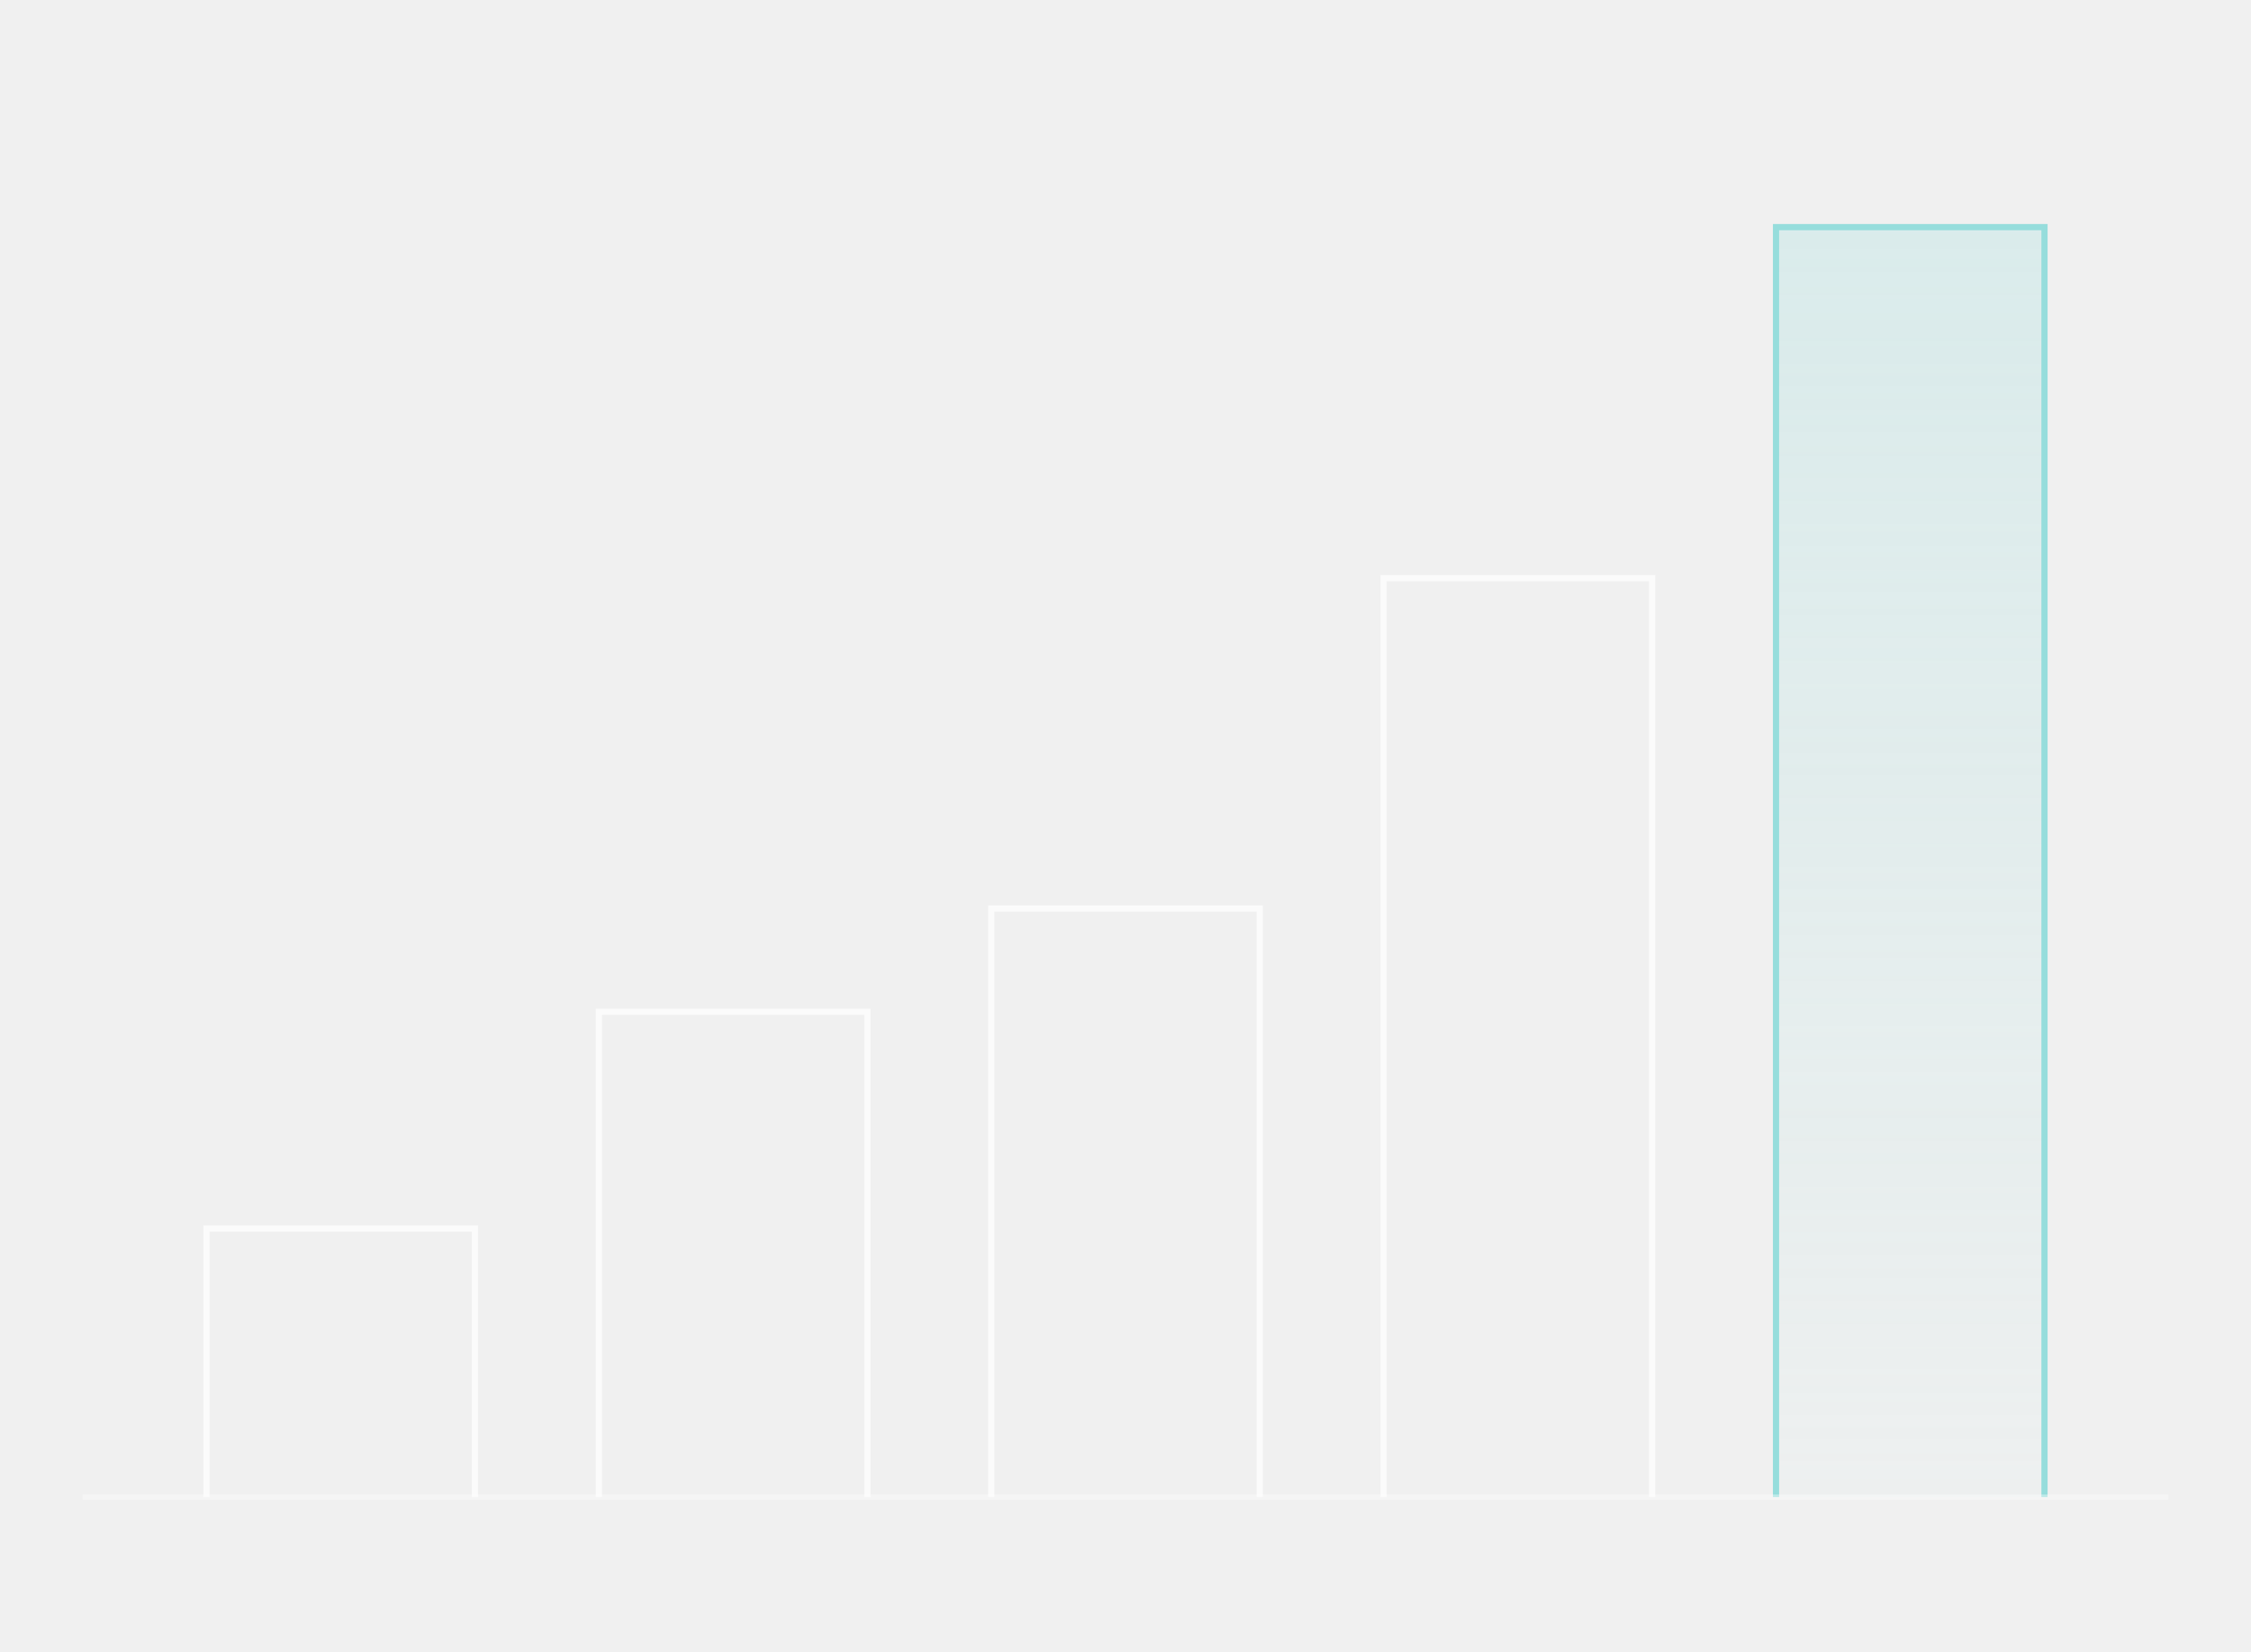
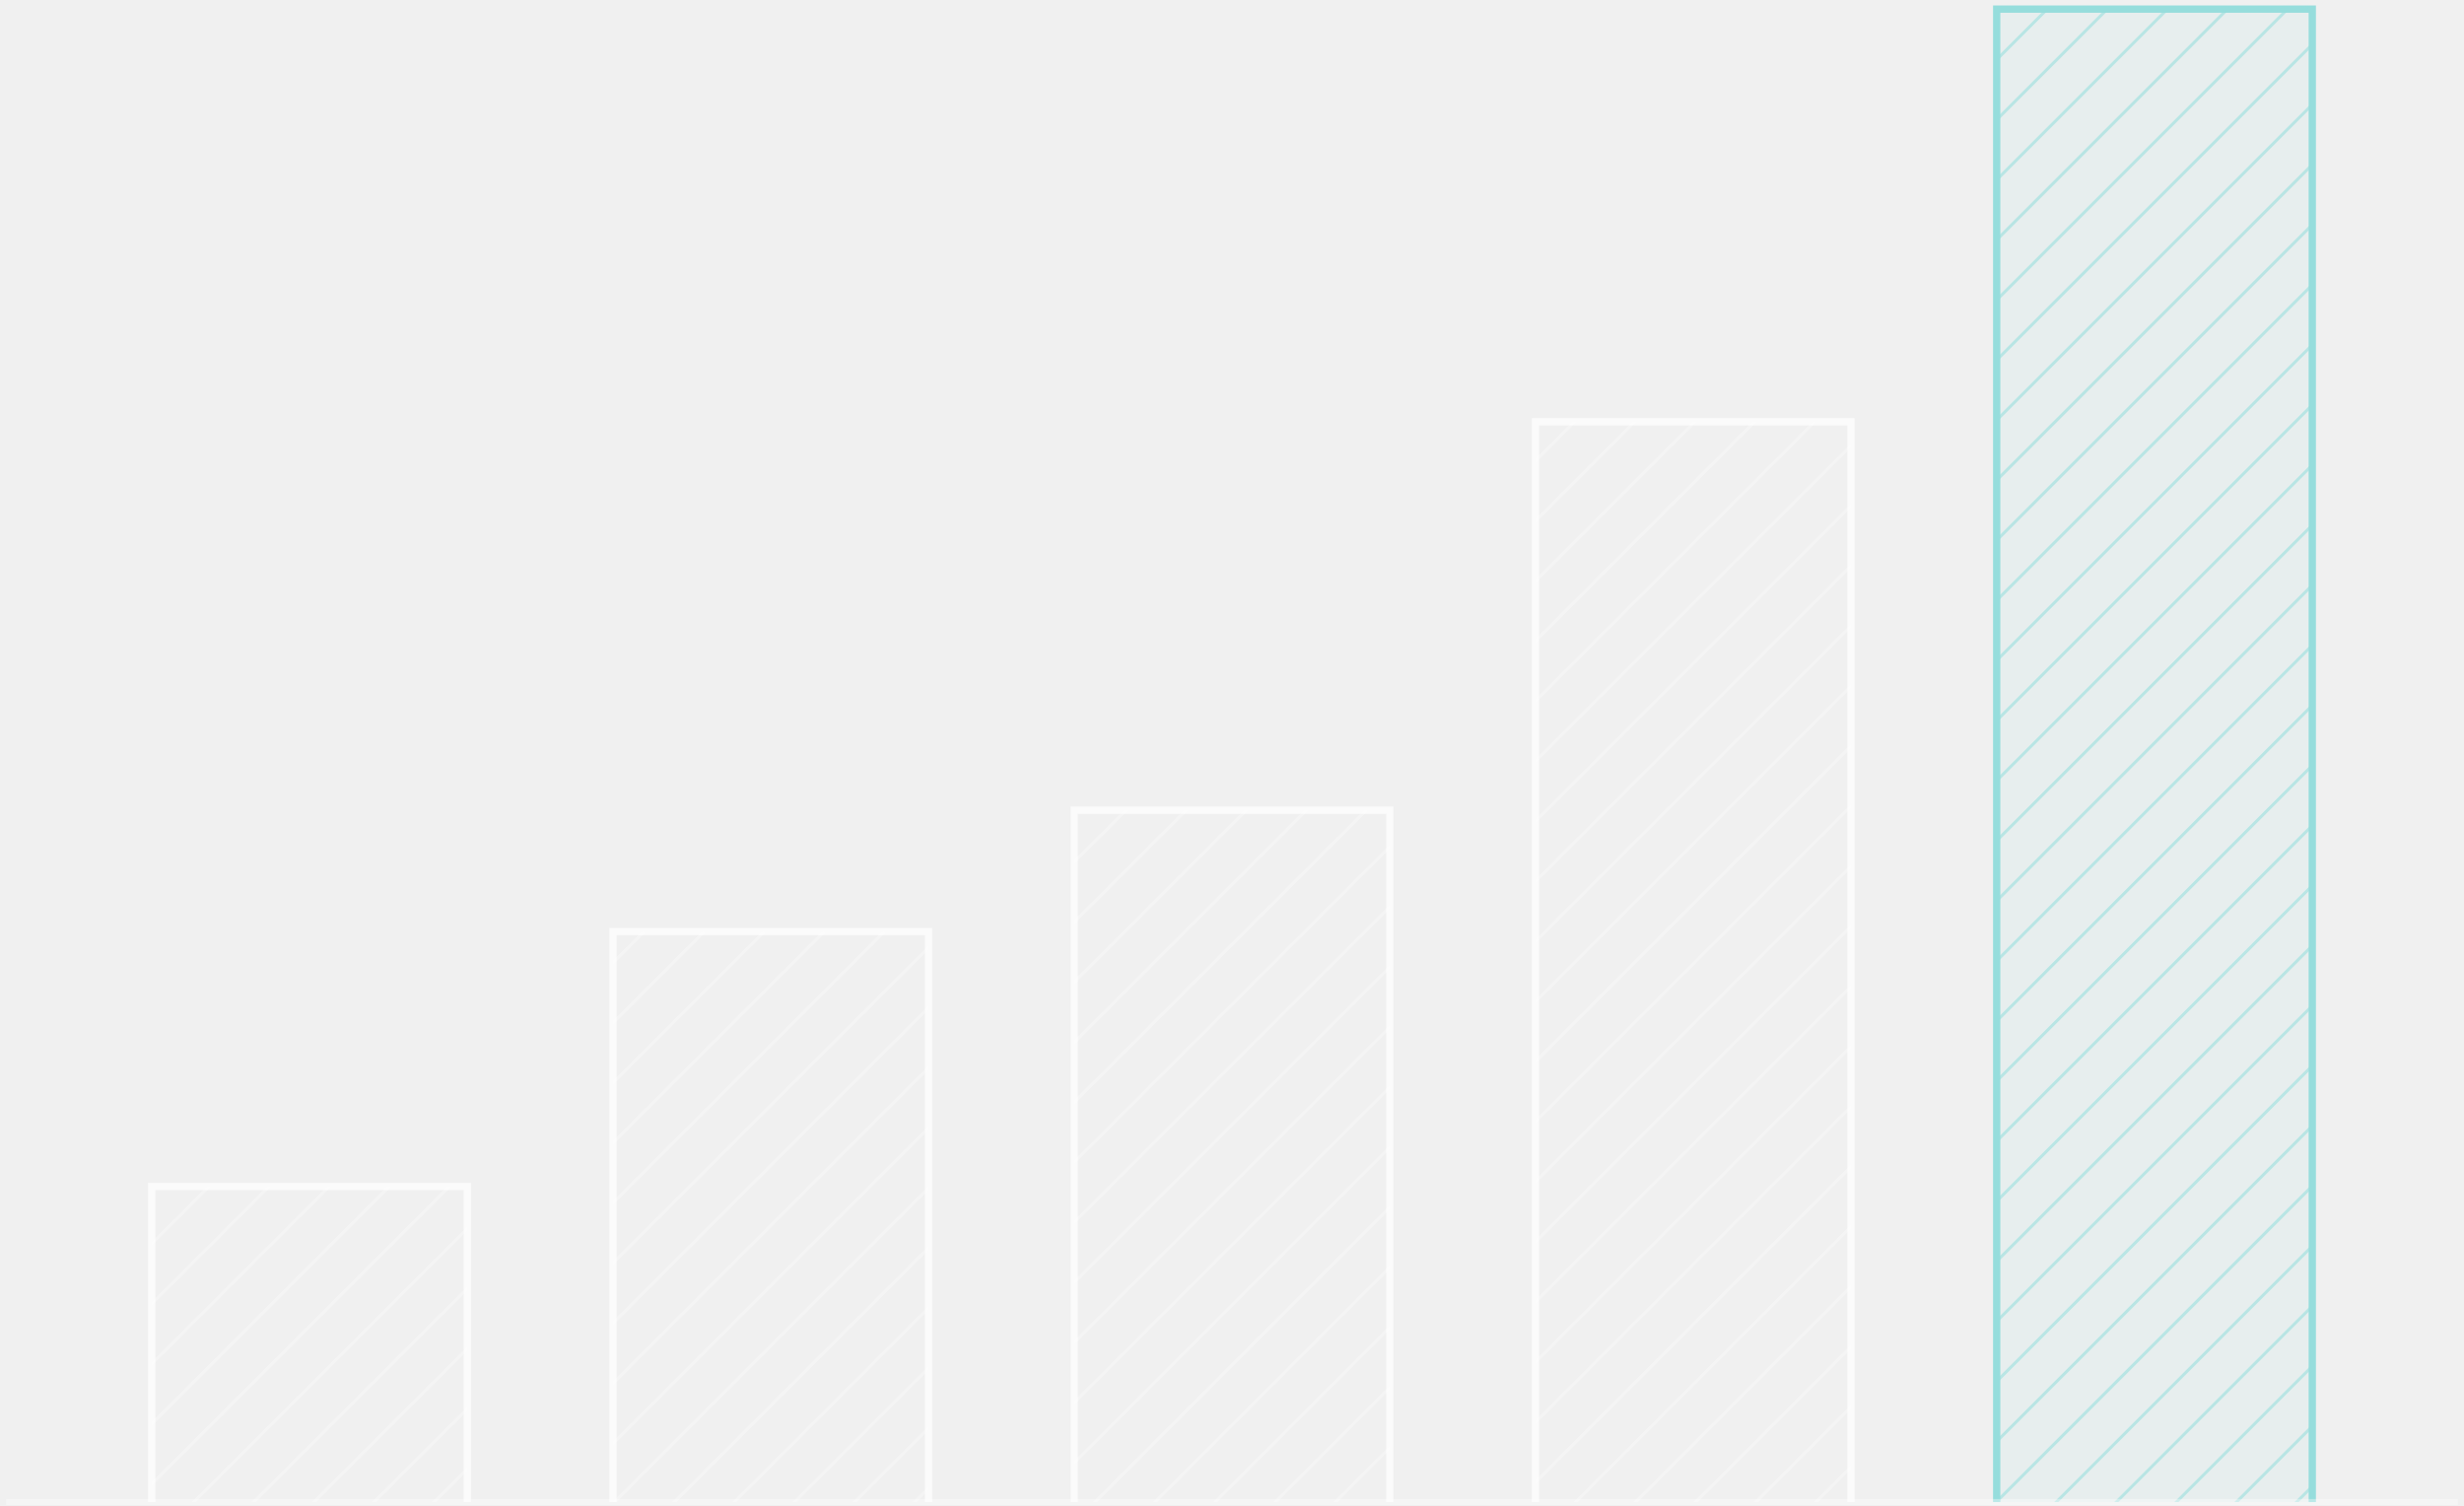
- <svg xmlns="http://www.w3.org/2000/svg" width="436" height="320" viewBox="0 0 436 320" fill="none">
+ <svg xmlns="http://www.w3.org/2000/svg" width="406" height="248" viewBox="15 43.4 406 247.1" preserveAspectRatio="xMaxYMax meet" fill="none">
  <defs>
+     <pattern id="hatch" width="7" height="7" patternUnits="userSpaceOnUse" patternTransform="rotate(45)">
+       <line x1="0" y1="0" x2="0" y2="7" stroke="white" stroke-opacity=".28" stroke-width="1" />
+     </pattern>
+     <pattern id="hatch-mint" width="7" height="7" patternUnits="userSpaceOnUse" patternTransform="rotate(45)">
+       <line x1="0" y1="0" x2="0" y2="7" stroke="#96DDDC" stroke-opacity=".55" stroke-width="1" />
+     </pattern>
    <linearGradient id="mint" x1="0" y1="0" x2="0" y2="1">
      <stop offset="0" stop-color="#96DDDC" stop-opacity=".25" />
      <stop offset="1" stop-color="#96DDDC" stop-opacity=".03" />
    </linearGradient>
  </defs>
  <rect x="40" y="238" width="52" height="52" fill="white" fill-opacity=".03" />
+   <rect x="40" y="238" width="52" height="52" fill="url(#hatch)" />
  <path d="M40 290V238H92V290" stroke="white" stroke-opacity=".7" stroke-width="1.2" stroke-linejoin="miter" />
  <rect x="116" y="196" width="52" height="94" fill="white" fill-opacity=".03" />
+   <rect x="116" y="196" width="52" height="94" fill="url(#hatch)" />
  <path d="M116 290V196H168V290" stroke="white" stroke-opacity=".7" stroke-width="1.2" stroke-linejoin="miter" />
  <rect x="192" y="176" width="52" height="114" fill="white" fill-opacity=".03" />
+   <rect x="192" y="176" width="52" height="114" fill="url(#hatch)" />
  <path d="M192 290V176H244V290" stroke="white" stroke-opacity=".7" stroke-width="1.2" stroke-linejoin="miter" />
  <rect x="268" y="112" width="52" height="178" fill="white" fill-opacity=".03" />
+   <rect x="268" y="112" width="52" height="178" fill="url(#hatch)" />
  <path d="M268 290V112H320V290" stroke="white" stroke-opacity=".7" stroke-width="1.2" stroke-linejoin="miter" />
-   <rect x="344" y="44" width="52" height="246" fill="url(#mint)" />
+   <rect x="344" y="44" width="52" height="246" fill="#96DDDC" fill-opacity=".1" />
+   <rect x="344" y="44" width="52" height="246" fill="url(#hatch-mint)" />
  <path d="M344 290V44H396V290" stroke="#96DDDC" stroke-width="1.2" stroke-linejoin="miter" />
  <path d="M16 290H420" stroke="white" stroke-opacity=".35" />
</svg>
